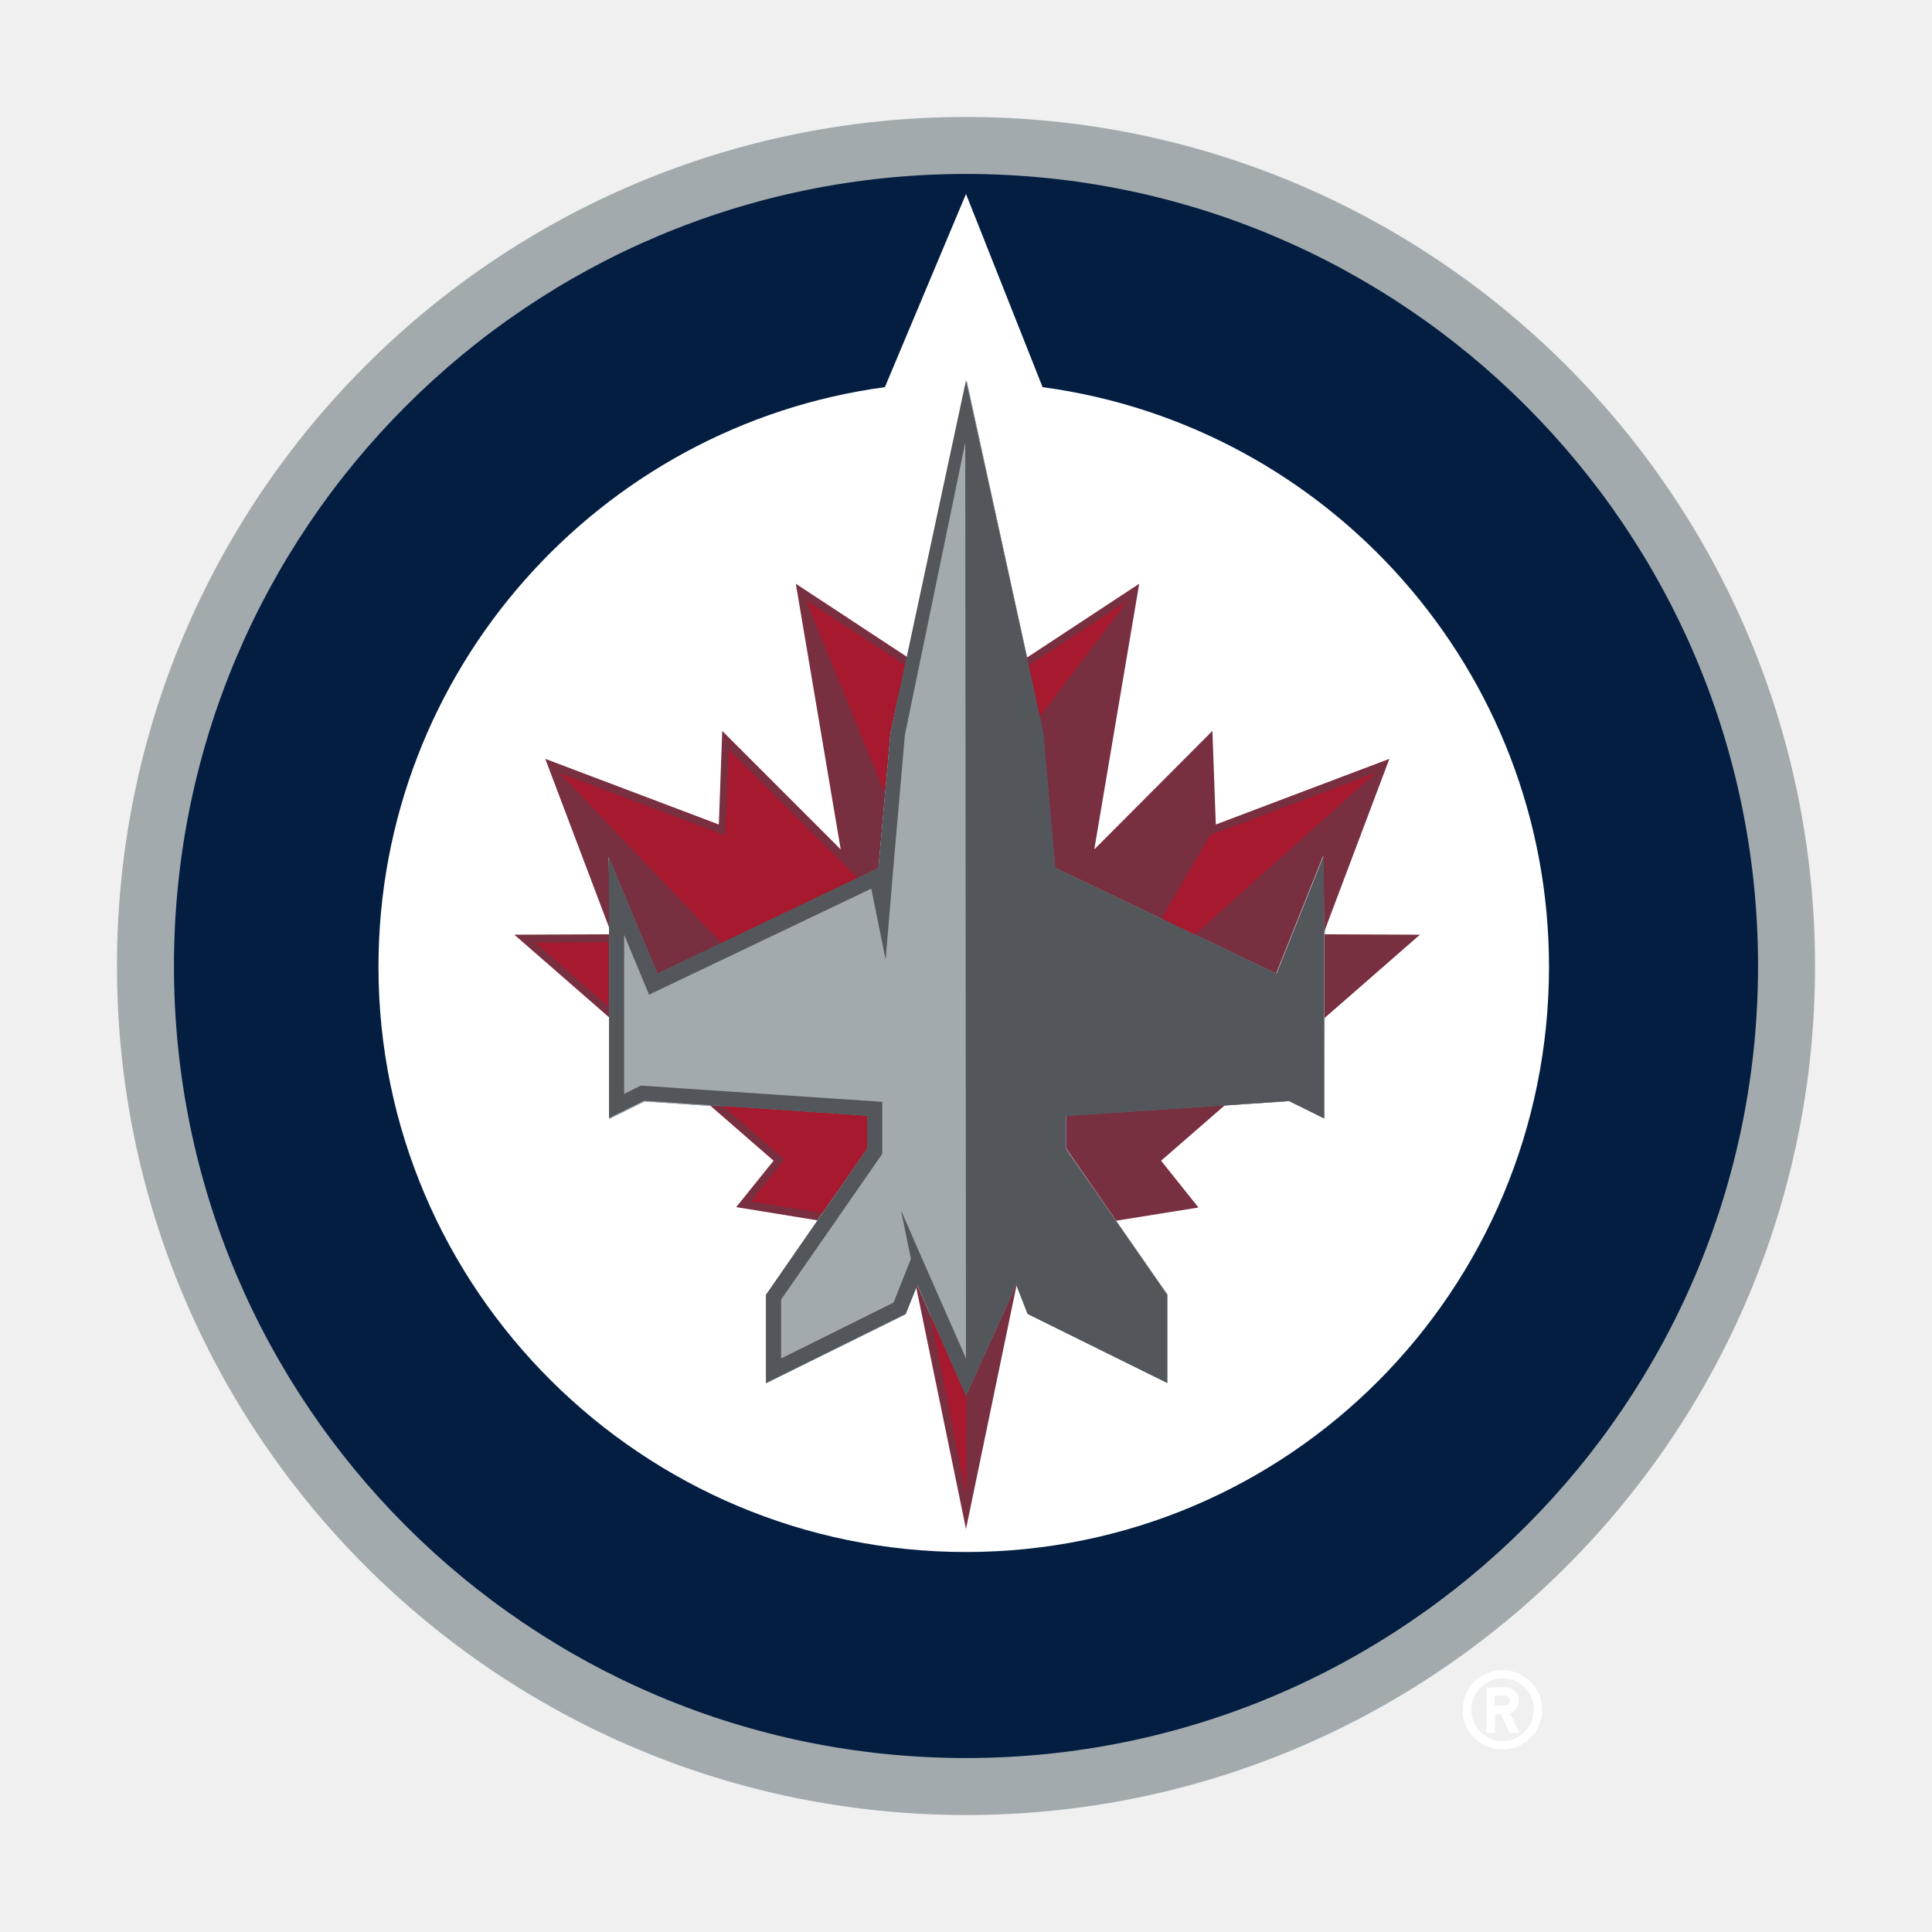
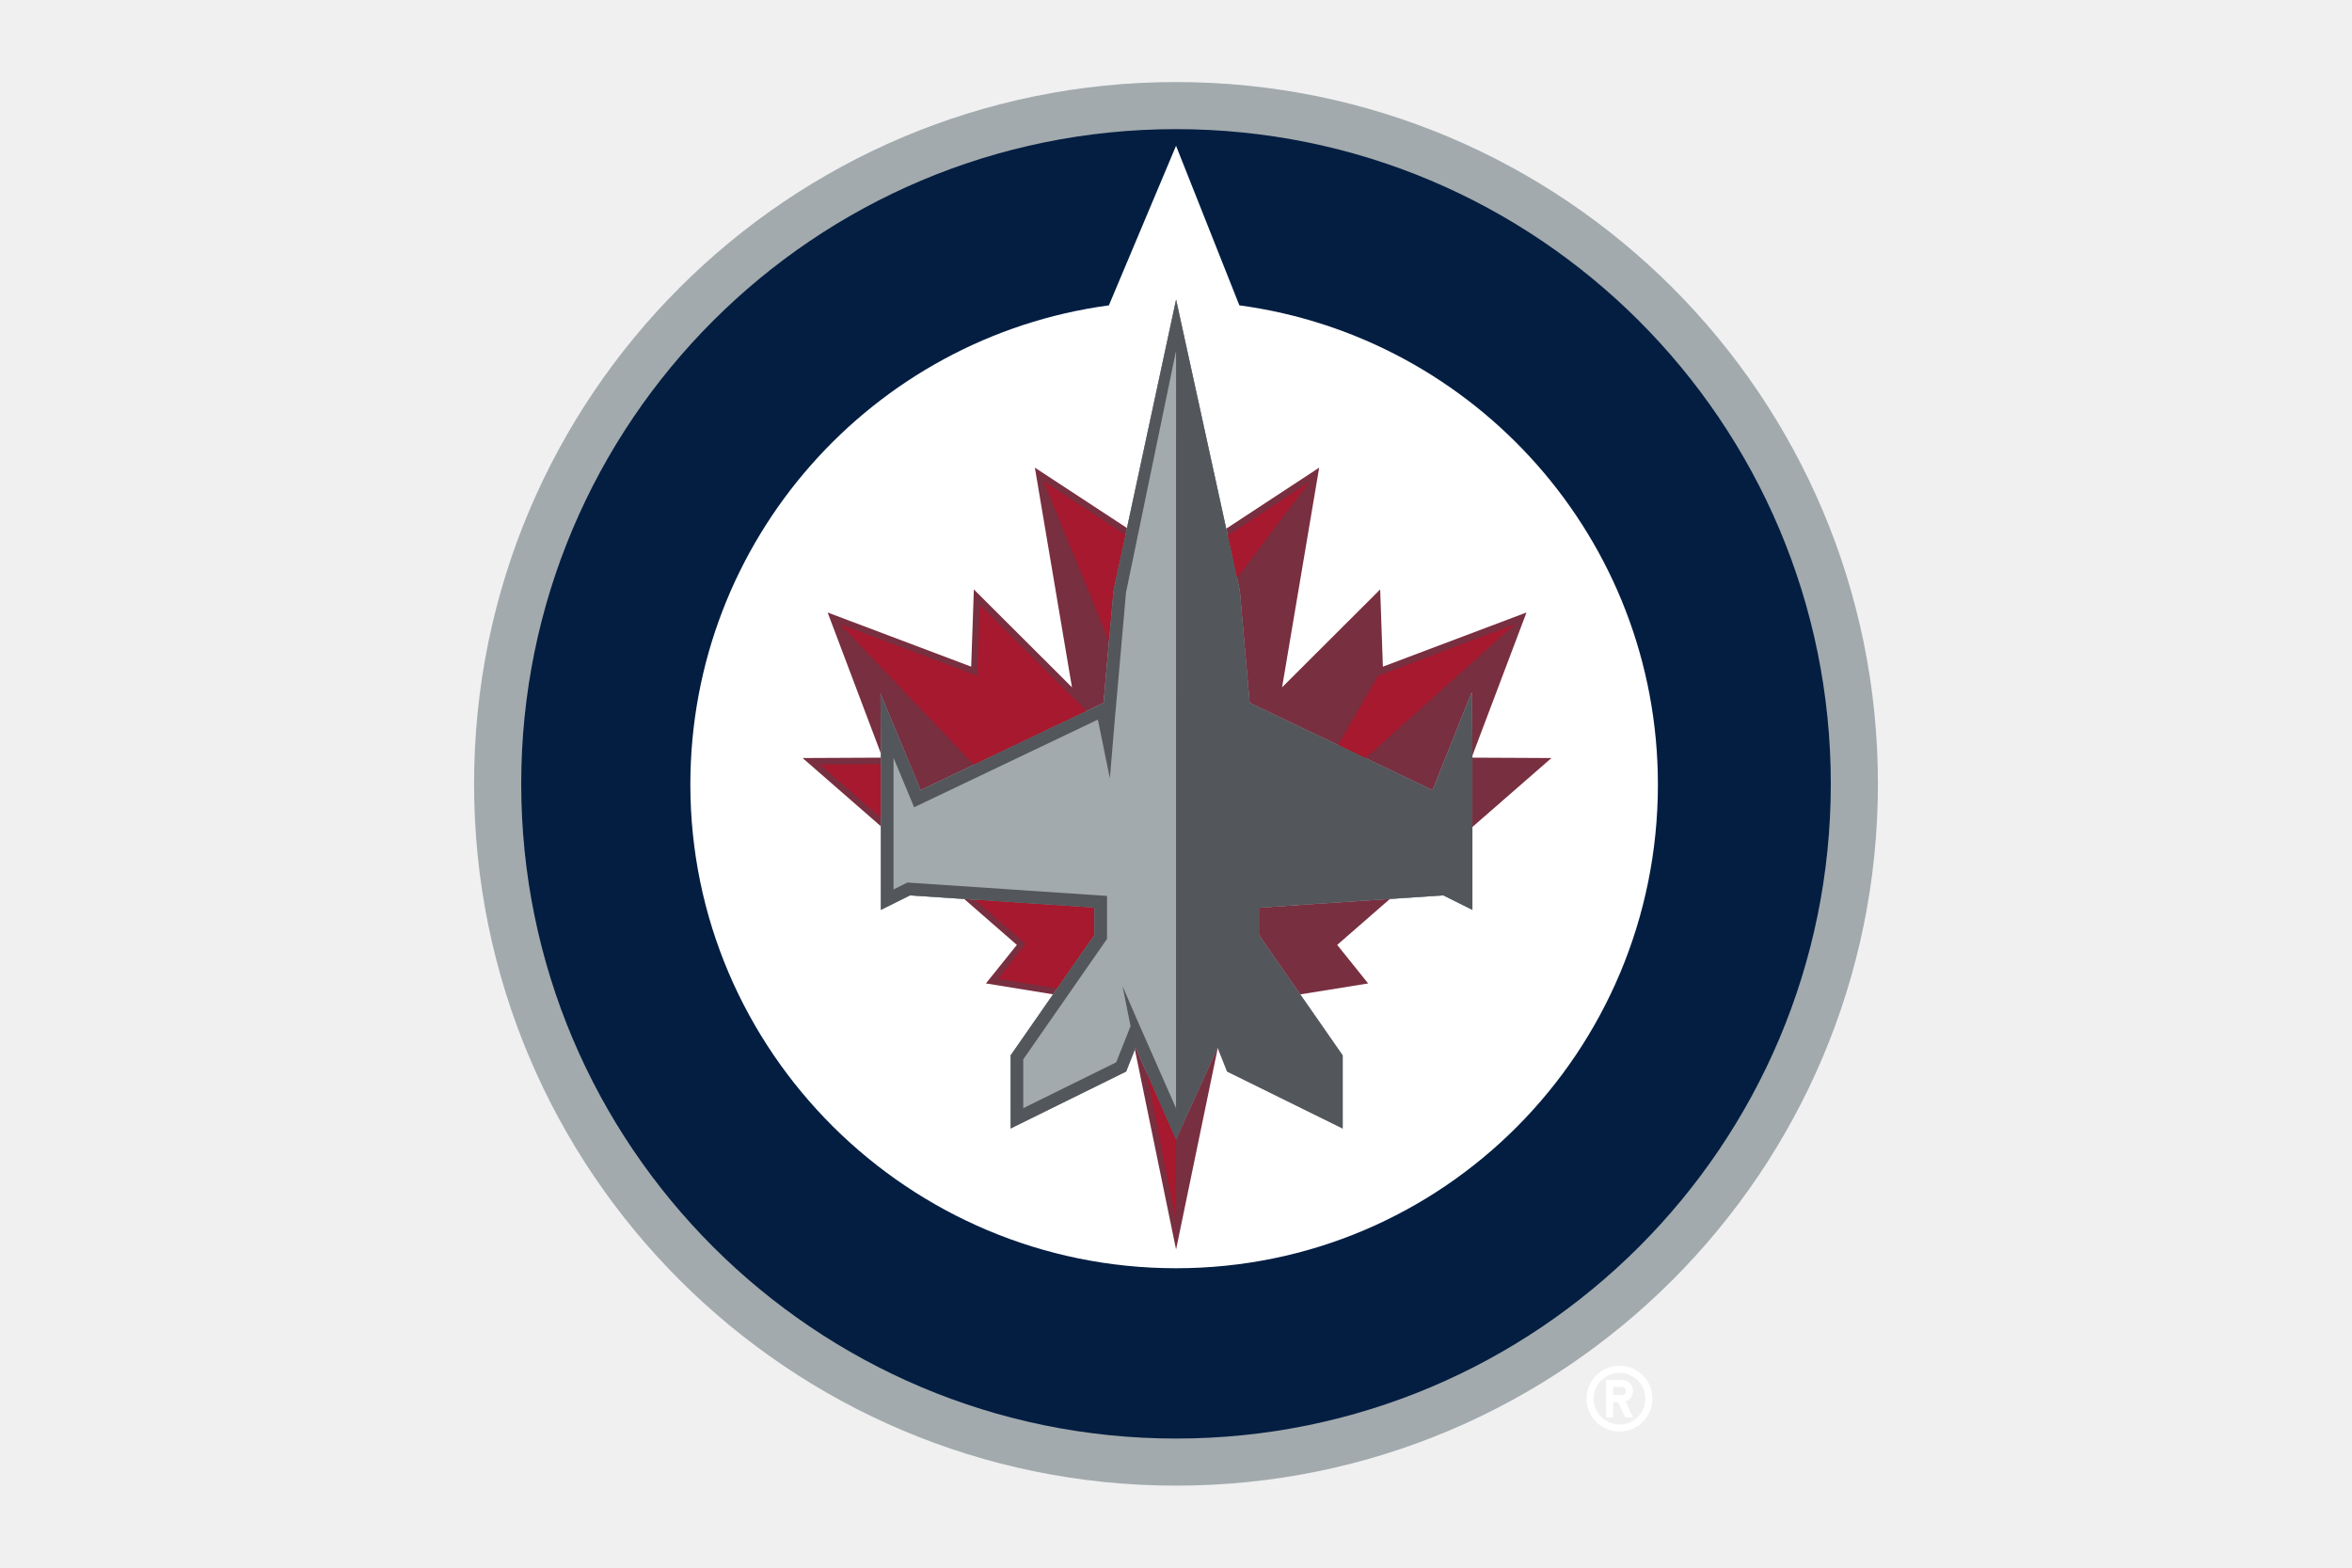
- <svg xmlns="http://www.w3.org/2000/svg" version="1.1" id="Layer_1" x="0px" y="0px" viewBox="0 0 512 512" style="enable-background:new 0 0 512 512;" xml:space="preserve">
-   <style type="text/css">
- 	.st0{fill:#FFFFFF;}
- 	.st1{fill:#A2AAAD;}
- 	.st2{fill:#041E42;}
- 	.st3{fill:#782F40;}
- 	.st4{fill:#A6192E;}
- 	.st5{fill:#53565A;}
- </style>
-   <g>
-     <path class="st0" d="M398.2,442.6c-5.8,0-10.6,4.7-10.6,10.5c0,5.8,4.7,10.5,10.6,10.5c5.8,0,10.5-4.7,10.5-10.5   C408.7,447.3,404,442.6,398.2,442.6z M398.2,461.4c-4.6,0-8.3-3.7-8.3-8.3c0,0,0,0,0,0c0-4.6,3.7-8.3,8.3-8.3   c4.6,0,8.3,3.7,8.3,8.3C406.4,457.7,402.7,461.4,398.2,461.4z M402.5,450.7c0-0.9-0.4-1.9-1-2.5c-0.7-0.7-1.6-1-2.5-1h-5.1v12h2.3   v-4.9h1.6l2.3,4.9h2.5l-2.4-5.1C401.5,453.5,402.5,452.2,402.5,450.7L402.5,450.7L402.5,450.7z M398.9,452h-2.8v-2.6h2.8   c0.7,0,1.3,0.6,1.3,1.3C400.2,451.4,399.6,452,398.9,452L398.9,452z" />
-     <path class="st1" d="M481,256c0,124.3-100.7,225-225,225C131.8,481,31,380.3,31,256C31,131.7,131.7,31,256,31   C380.3,31,481,131.7,481,256L481,256z" />
-     <path class="st2" d="M256,46.1c-115.9,0-209.9,94-209.9,209.9c0,115.9,94,209.9,209.9,209.9s209.9-94,209.9-209.9   C465.9,140.1,371.9,46.1,256,46.1L256,46.1z M351,296.4l-9.3-4.6l-59.1,4v8.7l26.8,38.6v23.4l-37-18.3l-3-7.7L256,370.1l-12.9-29.5   l-3.1,7.7l-37,18.3v-23.4l26.9-38.6v-8.7l-59.1-4l-9.3,4.6v-54.1l-0.1-15.2l12.9,31l58.6-28l3.2-35.9l20.1-93.3l20.4,93.3l3.2,35.9   l58.6,28l12.5-31.3l0.2,15.6L351,296.4L351,296.4z" />
-     <path class="st0" d="M276.3,102.6L256,51.4l-21.5,51.2c-75.7,10.2-134.2,75.1-134.2,153.6c0,85.6,70,155.1,155.7,155.1   c85.6,0,154.5-69.4,154.5-155.1C410.5,177.7,352.1,112.8,276.3,102.6L276.3,102.6z M351,296.4l-9.3-4.6l-59.1,4v8.7l26.8,38.6v23.4   l-37-18.3l-3-7.7L256,370.1l-12.9-29.5l-3.1,7.7l-37,18.3v-23.4l26.9-38.6v-8.7l-59.1-4l-9.3,4.6v-54.1l-0.1-15.2l12.9,31l58.6-28   l3.2-35.9l20.1-93.3l20.4,93.3l3.2,35.9l58.6,28l12.5-31.3l0.2,15.6L351,296.4L351,296.4z" />
-     <path class="st3" d="M161.3,227.1l12.9,31l58.6-28l3.2-35.9l4.4-20.1l-29.5-19.4l11.9,70.4l-31.4-31.4l-0.9,24.8l-46-17.4   l17.1,45.2v-4L161.3,227.1L161.3,227.1z M229.8,295.7l-41.7-2.8l16.9,14.7l-9.9,12.3l21.5,3.5l13.2-19L229.8,295.7L229.8,295.7z    M256,369.9l-13-29.4l-0.2,0.6l13.2,64.1l13.4-64.6l-0.1-0.1L256,369.9L256,369.9z M282.6,304.4l13.2,19.1l21.8-3.5l-9.9-12.4   l16.9-14.7l-42,2.8L282.6,304.4L282.6,304.4z M279.6,230l58.6,28l12.5-31.3l0.2,15.6v4.7l17.3-45.9l-46,17.4l-0.9-24.8L290,225.1   c0.8-4.9,11.9-70.4,11.9-70.4l-29.8,19.6l4.3,19.9L279.6,230L279.6,230z M376.3,247.7l-25.3-0.1v22.2L376.3,247.7z M136.3,247.7   l25.1,21.9v-22L136.3,247.7z" />
-     <path class="st4" d="M229.8,295.7l-38.2-2.6l16.2,14.1c-0.3,0.7-8.8,11.2-8.8,11.2l18.9,3.1l11.9-17.1V295.7z M239.8,176.2   L213.6,159l0.1,0.3l20.8,50.9l1.4-16.1L239.8,176.2z M222.6,228C222.6,227.9,222.6,227.9,222.6,228l-29.5-29.4l-0.9,22.8l-44-16.6   l43,45.1l36.1-17.2L222.6,228L222.6,228z M246.5,348.3l9.6,48.3l0-26.5L246.5,348.3L246.5,348.3z M141.8,249.8l19.5,17v-17.1   L141.8,249.8z M298.9,159.1l-26.3,17.3l2.9,13.6L298.9,159.1z M364.7,204.7l-44,16.6l-12.9,22.2l8.8,4.2L364.7,204.7z" />
-     <path class="st5" d="M350.8,226.7L338.3,258l-58.6-28l-3.2-35.9L256,100.8L236,194.1l-3.2,35.9l-58.6,28l-12.9-31l0.1,15.2v54.1   l9.3-4.6l59.1,4v8.7L203,343.1v23.4l37-18.3l3.1-7.7l12.9,29.5l13.3-29.5l3,7.7l37,18.3v-23.4l-26.8-38.6v-8.7l59.1-4l9.3,4.6   v-54.1L350.8,226.7L350.8,226.7z M256,360l-12.8-29.1l-4.4-10.1l2.6,12.8l-4.6,11.6L207,360v-15.6l26.8-38.6v-13.8l-64-4.3   l-4.4,2.2v-42.2l6.6,15.9l58.9-28.1l3.8,18.8l1.8-21.5l0,0l3.3-38l16-77.5L256,360L256,360L256,360z" />
-   </g>
+ <svg xmlns="http://www.w3.org/2000/svg" viewBox="0 0 960 640">
+   <path fill="#fff" d="M661.031 557.56c-7.414 0-13.434 6.012-13.434 13.432 0 7.41 6.02 13.43 13.434 13.43s13.426-6.02 13.426-13.43c0-7.42-6.011-13.431-13.426-13.431m0 23.98a10.55 10.55 0 0 1-9.748-6.51 10.5 10.5 0 0 1-.801-4.038 10.536 10.536 0 0 1 10.549-10.542c5.829 0 10.547 4.713 10.547 10.542s-4.718 10.549-10.547 10.549m5.519-13.662a4.562 4.562 0 0 0-2.814-4.205 4.6 4.6 0 0 0-1.743-.345h-6.472v15.33h2.877v-6.225h2.065l2.906 6.226h3.181l-3.034-6.492a4.57 4.57 0 0 0 3.035-4.29zm-4.557 1.677h-3.595V566.2h3.595c.925 0 1.68.752 1.68 1.679a1.68 1.68 0 0 1-1.68 1.676" />
+   <path fill="#a2aaad" d="M766.505 320.002c0 158.239-128.216 286.506-286.462 286.506S193.495 478.242 193.495 320.002s128.275-286.51 286.51-286.51 286.5 128.264 286.5 286.51" />
+   <path fill="#041e42" d="M480.005 52.72C332.388 52.72 212.74 172.398 212.74 320S332.427 587.28 480.044 587.28 747.266 467.599 747.266 320 627.621 52.72 480.005 52.72M600.978 371.44l-11.867-5.913-75.273 5.036v11.12l34.184 49.175v29.827l-47.151-23.247-3.879-9.79-16.991 37.609-16.465-37.617-3.892 9.798-47.143 23.247v-29.82l34.191-49.181v-11.121l-75.275-5.036-11.872 5.913v-68.903l-.145-19.38 16.383 39.413 74.674-35.632 4.026-45.741 25.553-118.85 26.009 118.85 4.026 45.74 74.666 35.634 15.945-39.916.295 19.882z" />
+   <path fill="#fff" d="m505.864 124.654-25.846-65.138-27.41 65.142c-96.452 13.012-170.831 95.608-170.831 195.63 0 109.049 89.185 197.464 198.241 197.464s196.675-88.414 196.675-197.462c0-100.025-74.372-182.626-170.829-195.636m95.114 246.787-11.867-5.913-75.274 5.036v11.12l34.184 49.175v29.827l-47.15-23.247-3.879-9.791-16.991 37.61-16.465-37.617-3.892 9.798-47.143 23.247v-29.82l34.191-49.181v-11.121l-75.275-5.036-11.872 5.913v-68.903l-.145-19.38 16.383 39.413 74.674-35.632 4.026-45.741 25.553-118.85 26.009 118.85 4.026 45.74 74.666 35.634 15.945-39.916.295 19.882z" />
+   <path fill="#782f40" d="m359.386 283.158 16.387 39.412 74.673-35.634 4.029-45.74 5.545-25.615-37.624-24.668 15.143 89.672-40.042-39.952-1.098 31.525-58.593-22.11 21.729 57.537v-5.05zm87.294 87.404-53.121-3.554 21.485 18.745-12.629 15.723 27.405 4.457 16.86-24.251zm33.344 94.516-16.501-37.438-.313.792 16.818 81.668 17.021-82.274-.07-.18zm33.802-83.395 16.868 24.269 27.737-4.465-12.637-15.735 21.513-18.768-53.482 3.577zm-3.765-94.745 74.667 35.632 15.943-39.915.295 19.879v5.972l22.09-58.466-58.614 22.118-1.106-31.525-40.039 39.958c1.026-6.226 15.143-89.68 15.143-89.68l-37.914 24.9 5.511 25.385zm123.183 22.522-32.277-.152v28.312zm-305.651 0 31.94 27.864v-28.016z" />
+   <path fill="#a6192e" d="m446.619 370.563-48.702-3.256 20.584 17.965c-.326.91-11.165 14.316-11.165 14.316l24.11 3.924 15.173-21.828zm12.746-152.237-33.341-21.892.067.396 26.521 64.808 1.799-20.44zm-21.846 65.957c-.032-.025-.063-.042-.095-.068l-37.488-37.391-1.095 29.028-56.049-21.083 54.724 57.397 46.015-21.958zm30.365 153.299 12.17 61.474-.059-33.774zM334.629 312.077l24.845 21.68V311.96zm199.938-115.444-33.473 22.08 3.754 17.296zm83.899 58.076-55.972 21.177-16.366 28.294 11.193 5.343z" />
+   <path fill="#53565a" d="m600.682 282.655-15.944 39.914-74.666-35.632-4.025-45.741-26.009-118.85-25.555 118.85-4.026 45.74-74.674 35.634-16.383-39.414.145 19.38v68.903l11.872-5.913 75.275 5.036v11.12l-34.191 49.182v29.82l47.143-23.247 3.891-9.798 16.466 37.617 16.991-37.61 3.879 9.79 47.15 23.248v-29.827l-34.183-49.174V370.56l75.273-5.035 11.867 5.913v-68.903l-.296-19.882M480.006 452.42l-16.295-37.014-5.539-12.842 3.28 16.349-5.867 14.778-37.926 18.707v-19.92l34.184-49.174v-17.556l-81.481-5.452-5.656 2.817v-53.75l8.402 20.195 75.003-35.788 4.896 23.979 2.304-27.415.025-.005 4.254-48.417 20.429-98.734z" />
</svg>
